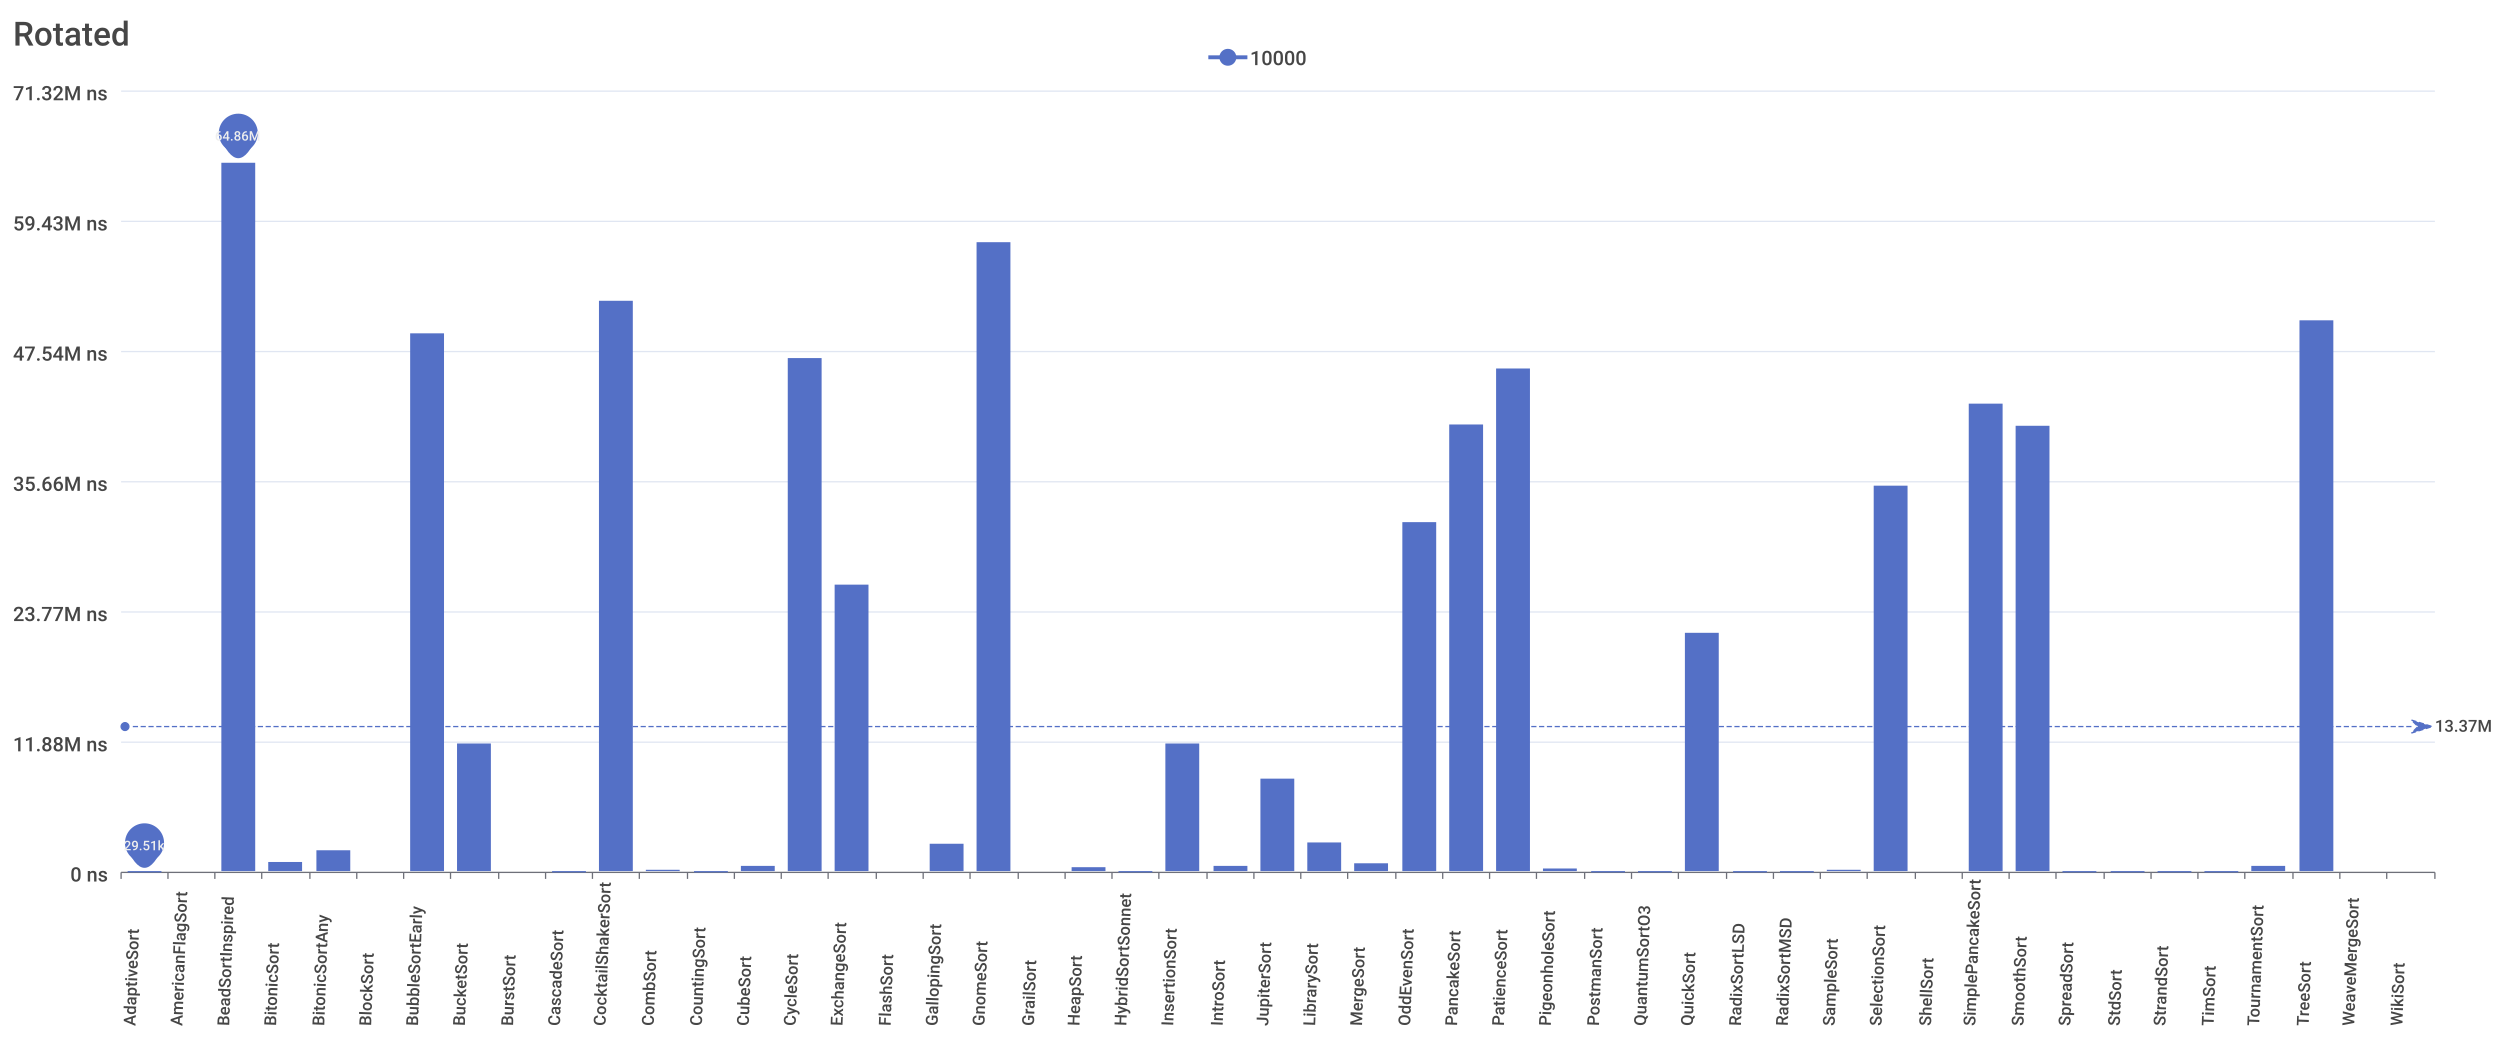
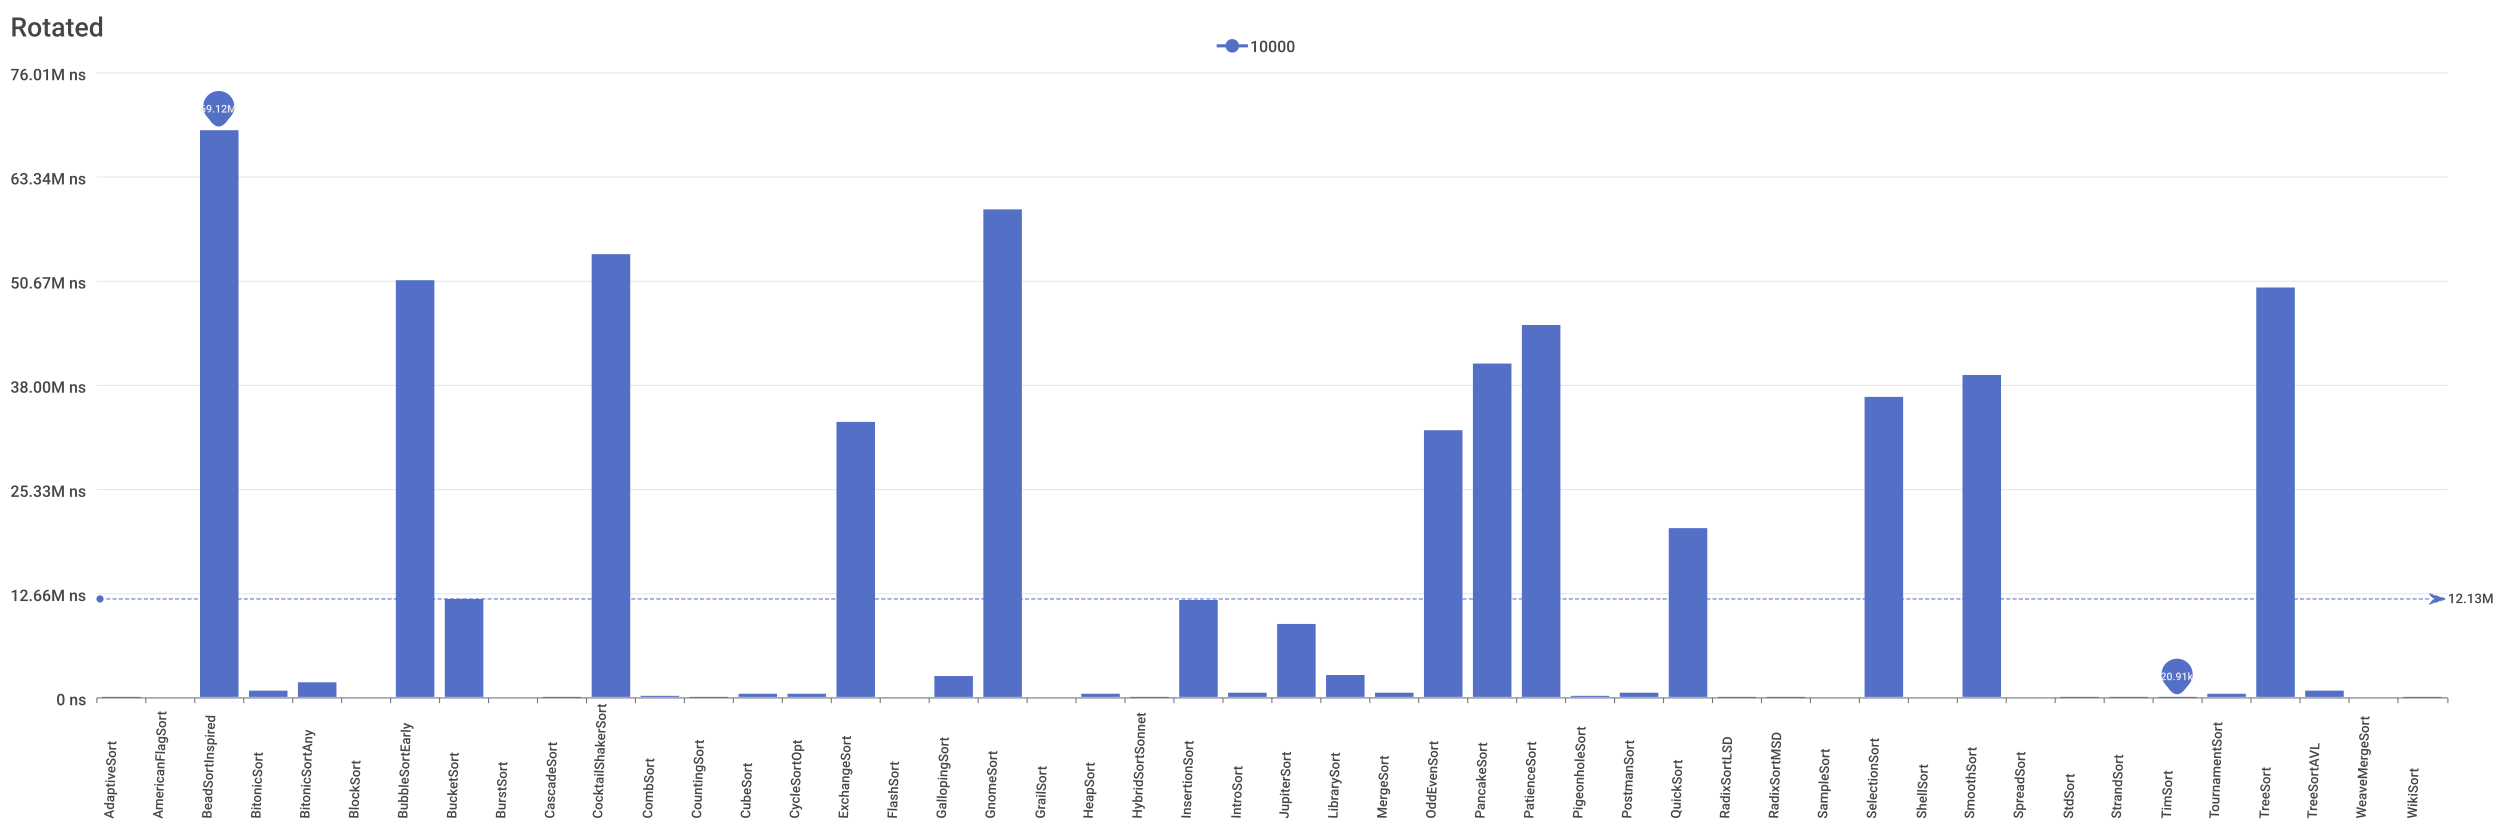
- <svg xmlns="http://www.w3.org/2000/svg" width="1920" height="800">\n<path d="M 0 0 L 1920 0 L 1920 800 L 0 800 L 0 0" style="stroke-width:0;stroke:none;fill:rgba(255,255,255,1.0)" />
-   <path d="M 928 44 L 958 44" style="stroke-width:3;stroke:rgba(84,112,198,1.0);fill:rgba(84,112,198,1.0)" />
-   <circle cx="943" cy="44" r="5" style="stroke-width:3;stroke:rgba(84,112,198,1.0);fill:rgba(84,112,198,1.0)" />
+ <svg xmlns="http://www.w3.org/2000/svg" width="2400" height="800">\n<path d="M 0 0 L 2400 0 L 2400 800 L 0 800 L 0 0" style="stroke-width:0;stroke:none;fill:rgba(255,255,255,1.0)" />
+   <path d="M 1168 44 L 1198 44" style="stroke-width:3;stroke:rgba(84,112,198,1.0);fill:rgba(84,112,198,1.0)" />
+   <circle cx="1183" cy="44" r="5" style="stroke-width:3;stroke:rgba(84,112,198,1.0);fill:rgba(84,112,198,1.0)" />
  <path d="" style="stroke-width:3;stroke:rgba(84,112,198,1.0);fill:rgba(84,112,198,1.0)" />
-   <text x="960" y="50" style="stroke-width:0;stroke:none;fill:rgba(70,70,70,1.0);font-size:15.3px;font-family:'Roboto Medium',sans-serif">10000</text>
+   <text x="1200" y="50" style="stroke-width:0;stroke:none;fill:rgba(70,70,70,1.0);font-size:15.3px;font-family:'Roboto Medium',sans-serif">10000</text>
  <text x="10" y="35" style="stroke-width:0;stroke:none;fill:rgba(70,70,70,1.0);font-size:25.6px;font-family:'Roboto Medium',sans-serif">Rotated</text>
-   <text x="10" y="77" style="stroke-width:0;stroke:none;fill:rgba(70,70,70,1.0);font-size:15.3px;font-family:'Roboto Medium',sans-serif">71.32M ns</text>
-   <text x="10" y="177" style="stroke-width:0;stroke:none;fill:rgba(70,70,70,1.0);font-size:15.3px;font-family:'Roboto Medium',sans-serif">59.43M ns</text>
-   <text x="10" y="277" style="stroke-width:0;stroke:none;fill:rgba(70,70,70,1.0);font-size:15.3px;font-family:'Roboto Medium',sans-serif">47.54M ns</text>
-   <text x="10" y="377" style="stroke-width:0;stroke:none;fill:rgba(70,70,70,1.0);font-size:15.3px;font-family:'Roboto Medium',sans-serif">35.66M ns</text>
-   <text x="10" y="477" style="stroke-width:0;stroke:none;fill:rgba(70,70,70,1.0);font-size:15.3px;font-family:'Roboto Medium',sans-serif">23.77M ns</text>
-   <text x="10" y="577" style="stroke-width:0;stroke:none;fill:rgba(70,70,70,1.0);font-size:15.3px;font-family:'Roboto Medium',sans-serif">11.88M ns</text>
+   <text x="10" y="77" style="stroke-width:0;stroke:none;fill:rgba(70,70,70,1.0);font-size:15.3px;font-family:'Roboto Medium',sans-serif">76.01M ns</text>
+   <text x="10" y="177" style="stroke-width:0;stroke:none;fill:rgba(70,70,70,1.0);font-size:15.3px;font-family:'Roboto Medium',sans-serif">63.34M ns</text>
+   <text x="10" y="277" style="stroke-width:0;stroke:none;fill:rgba(70,70,70,1.0);font-size:15.3px;font-family:'Roboto Medium',sans-serif">50.67M ns</text>
+   <text x="10" y="377" style="stroke-width:0;stroke:none;fill:rgba(70,70,70,1.0);font-size:15.3px;font-family:'Roboto Medium',sans-serif">38.00M ns</text>
+   <text x="10" y="477" style="stroke-width:0;stroke:none;fill:rgba(70,70,70,1.0);font-size:15.3px;font-family:'Roboto Medium',sans-serif">25.33M ns</text>
+   <text x="10" y="577" style="stroke-width:0;stroke:none;fill:rgba(70,70,70,1.0);font-size:15.3px;font-family:'Roboto Medium',sans-serif">12.66M ns</text>
  <text x="54" y="677" style="stroke-width:0;stroke:none;fill:rgba(70,70,70,1.0);font-size:15.3px;font-family:'Roboto Medium',sans-serif">0 ns</text>
-   <path d="M 93 70 L 1870 70" style="stroke-width:1;stroke:rgba(224,230,242,1.0);fill:none" />
-   <path d="M 93 170 L 1870 170" style="stroke-width:1;stroke:rgba(224,230,242,1.0);fill:none" />
-   <path d="M 93 270 L 1870 270" style="stroke-width:1;stroke:rgba(224,230,242,1.0);fill:none" />
-   <path d="M 93 370 L 1870 370" style="stroke-width:1;stroke:rgba(224,230,242,1.0);fill:none" />
-   <path d="M 93 470 L 1870 470" style="stroke-width:1;stroke:rgba(224,230,242,1.0);fill:none" />
-   <path d="M 93 570 L 1870 570" style="stroke-width:1;stroke:rgba(224,230,242,1.0);fill:none" />
+   <path d="M 93 70 L 2350 70" style="stroke-width:1;stroke:rgba(224,230,242,1.0);fill:none" />
+   <path d="M 93 170 L 2350 170" style="stroke-width:1;stroke:rgba(224,230,242,1.0);fill:none" />
+   <path d="M 93 270 L 2350 270" style="stroke-width:1;stroke:rgba(224,230,242,1.0);fill:none" />
+   <path d="M 93 370 L 2350 370" style="stroke-width:1;stroke:rgba(224,230,242,1.0);fill:none" />
+   <path d="M 93 470 L 2350 470" style="stroke-width:1;stroke:rgba(224,230,242,1.0);fill:none" />
+   <path d="M 93 570 L 2350 570" style="stroke-width:1;stroke:rgba(224,230,242,1.0);fill:none" />
  <path d="M 93 675 L 93 670" style="stroke-width:1;stroke:rgba(110,112,121,1.0);fill:none" />
-   <path d="M 129 675 L 129 670" style="stroke-width:1;stroke:rgba(110,112,121,1.0);fill:none" />
-   <path d="M 165 675 L 165 670" style="stroke-width:1;stroke:rgba(110,112,121,1.0);fill:none" />
-   <path d="M 201 675 L 201 670" style="stroke-width:1;stroke:rgba(110,112,121,1.0);fill:none" />
-   <path d="M 238 675 L 238 670" style="stroke-width:1;stroke:rgba(110,112,121,1.0);fill:none" />
-   <path d="M 274 675 L 274 670" style="stroke-width:1;stroke:rgba(110,112,121,1.0);fill:none" />
-   <path d="M 310 675 L 310 670" style="stroke-width:1;stroke:rgba(110,112,121,1.0);fill:none" />
-   <path d="M 346 675 L 346 670" style="stroke-width:1;stroke:rgba(110,112,121,1.0);fill:none" />
-   <path d="M 383 675 L 383 670" style="stroke-width:1;stroke:rgba(110,112,121,1.0);fill:none" />
-   <path d="M 419 675 L 419 670" style="stroke-width:1;stroke:rgba(110,112,121,1.0);fill:none" />
-   <path d="M 455 675 L 455 670" style="stroke-width:1;stroke:rgba(110,112,121,1.0);fill:none" />
-   <path d="M 491 675 L 491 670" style="stroke-width:1;stroke:rgba(110,112,121,1.0);fill:none" />
-   <path d="M 528 675 L 528 670" style="stroke-width:1;stroke:rgba(110,112,121,1.0);fill:none" />
-   <path d="M 564 675 L 564 670" style="stroke-width:1;stroke:rgba(110,112,121,1.0);fill:none" />
-   <path d="M 600 675 L 600 670" style="stroke-width:1;stroke:rgba(110,112,121,1.0);fill:none" />
-   <path d="M 636 675 L 636 670" style="stroke-width:1;stroke:rgba(110,112,121,1.0);fill:none" />
-   <path d="M 673 675 L 673 670" style="stroke-width:1;stroke:rgba(110,112,121,1.0);fill:none" />
-   <path d="M 709 675 L 709 670" style="stroke-width:1;stroke:rgba(110,112,121,1.0);fill:none" />
-   <path d="M 745 675 L 745 670" style="stroke-width:1;stroke:rgba(110,112,121,1.0);fill:none" />
-   <path d="M 782 675 L 782 670" style="stroke-width:1;stroke:rgba(110,112,121,1.0);fill:none" />
-   <path d="M 818 675 L 818 670" style="stroke-width:1;stroke:rgba(110,112,121,1.0);fill:none" />
-   <path d="M 854 675 L 854 670" style="stroke-width:1;stroke:rgba(110,112,121,1.0);fill:none" />
-   <path d="M 890 675 L 890 670" style="stroke-width:1;stroke:rgba(110,112,121,1.0);fill:none" />
-   <path d="M 927 675 L 927 670" style="stroke-width:1;stroke:rgba(110,112,121,1.0);fill:none" />
-   <path d="M 963 675 L 963 670" style="stroke-width:1;stroke:rgba(110,112,121,1.0);fill:none" />
-   <path d="M 999 675 L 999 670" style="stroke-width:1;stroke:rgba(110,112,121,1.0);fill:none" />
-   <path d="M 1035 675 L 1035 670" style="stroke-width:1;stroke:rgba(110,112,121,1.0);fill:none" />
-   <path d="M 1072 675 L 1072 670" style="stroke-width:1;stroke:rgba(110,112,121,1.0);fill:none" />
-   <path d="M 1108 675 L 1108 670" style="stroke-width:1;stroke:rgba(110,112,121,1.0);fill:none" />
-   <path d="M 1144 675 L 1144 670" style="stroke-width:1;stroke:rgba(110,112,121,1.0);fill:none" />
-   <path d="M 1180 675 L 1180 670" style="stroke-width:1;stroke:rgba(110,112,121,1.0);fill:none" />
-   <path d="M 1217 675 L 1217 670" style="stroke-width:1;stroke:rgba(110,112,121,1.0);fill:none" />
-   <path d="M 1253 675 L 1253 670" style="stroke-width:1;stroke:rgba(110,112,121,1.0);fill:none" />
-   <path d="M 1289 675 L 1289 670" style="stroke-width:1;stroke:rgba(110,112,121,1.0);fill:none" />
-   <path d="M 1326 675 L 1326 670" style="stroke-width:1;stroke:rgba(110,112,121,1.0);fill:none" />
+   <path d="M 140 675 L 140 670" style="stroke-width:1;stroke:rgba(110,112,121,1.0);fill:none" />
+   <path d="M 187 675 L 187 670" style="stroke-width:1;stroke:rgba(110,112,121,1.0);fill:none" />
+   <path d="M 234 675 L 234 670" style="stroke-width:1;stroke:rgba(110,112,121,1.0);fill:none" />
+   <path d="M 281 675 L 281 670" style="stroke-width:1;stroke:rgba(110,112,121,1.0);fill:none" />
+   <path d="M 328 675 L 328 670" style="stroke-width:1;stroke:rgba(110,112,121,1.0);fill:none" />
+   <path d="M 375 675 L 375 670" style="stroke-width:1;stroke:rgba(110,112,121,1.0);fill:none" />
+   <path d="M 422 675 L 422 670" style="stroke-width:1;stroke:rgba(110,112,121,1.0);fill:none" />
+   <path d="M 469 675 L 469 670" style="stroke-width:1;stroke:rgba(110,112,121,1.0);fill:none" />
+   <path d="M 516 675 L 516 670" style="stroke-width:1;stroke:rgba(110,112,121,1.0);fill:none" />
+   <path d="M 563 675 L 563 670" style="stroke-width:1;stroke:rgba(110,112,121,1.0);fill:none" />
+   <path d="M 610 675 L 610 670" style="stroke-width:1;stroke:rgba(110,112,121,1.0);fill:none" />
+   <path d="M 657 675 L 657 670" style="stroke-width:1;stroke:rgba(110,112,121,1.0);fill:none" />
+   <path d="M 704 675 L 704 670" style="stroke-width:1;stroke:rgba(110,112,121,1.0);fill:none" />
+   <path d="M 751 675 L 751 670" style="stroke-width:1;stroke:rgba(110,112,121,1.0);fill:none" />
+   <path d="M 798 675 L 798 670" style="stroke-width:1;stroke:rgba(110,112,121,1.0);fill:none" />
+   <path d="M 845 675 L 845 670" style="stroke-width:1;stroke:rgba(110,112,121,1.0);fill:none" />
+   <path d="M 892 675 L 892 670" style="stroke-width:1;stroke:rgba(110,112,121,1.0);fill:none" />
+   <path d="M 939 675 L 939 670" style="stroke-width:1;stroke:rgba(110,112,121,1.0);fill:none" />
+   <path d="M 986 675 L 986 670" style="stroke-width:1;stroke:rgba(110,112,121,1.0);fill:none" />
+   <path d="M 1033 675 L 1033 670" style="stroke-width:1;stroke:rgba(110,112,121,1.0);fill:none" />
+   <path d="M 1080 675 L 1080 670" style="stroke-width:1;stroke:rgba(110,112,121,1.0);fill:none" />
+   <path d="M 1127 675 L 1127 670" style="stroke-width:1;stroke:rgba(110,112,121,1.0);fill:none" />
+   <path d="M 1174 675 L 1174 670" style="stroke-width:1;stroke:rgba(110,112,121,1.0);fill:none" />
+   <path d="M 1221 675 L 1221 670" style="stroke-width:1;stroke:rgba(110,112,121,1.0);fill:none" />
+   <path d="M 1268 675 L 1268 670" style="stroke-width:1;stroke:rgba(110,112,121,1.0);fill:none" />
+   <path d="M 1315 675 L 1315 670" style="stroke-width:1;stroke:rgba(110,112,121,1.0);fill:none" />
  <path d="M 1362 675 L 1362 670" style="stroke-width:1;stroke:rgba(110,112,121,1.0);fill:none" />
-   <path d="M 1398 675 L 1398 670" style="stroke-width:1;stroke:rgba(110,112,121,1.0);fill:none" />
-   <path d="M 1434 675 L 1434 670" style="stroke-width:1;stroke:rgba(110,112,121,1.0);fill:none" />
-   <path d="M 1471 675 L 1471 670" style="stroke-width:1;stroke:rgba(110,112,121,1.0);fill:none" />
-   <path d="M 1507 675 L 1507 670" style="stroke-width:1;stroke:rgba(110,112,121,1.0);fill:none" />
-   <path d="M 1543 675 L 1543 670" style="stroke-width:1;stroke:rgba(110,112,121,1.0);fill:none" />
-   <path d="M 1579 675 L 1579 670" style="stroke-width:1;stroke:rgba(110,112,121,1.0);fill:none" />
-   <path d="M 1616 675 L 1616 670" style="stroke-width:1;stroke:rgba(110,112,121,1.0);fill:none" />
-   <path d="M 1652 675 L 1652 670" style="stroke-width:1;stroke:rgba(110,112,121,1.0);fill:none" />
-   <path d="M 1688 675 L 1688 670" style="stroke-width:1;stroke:rgba(110,112,121,1.0);fill:none" />
-   <path d="M 1724 675 L 1724 670" style="stroke-width:1;stroke:rgba(110,112,121,1.0);fill:none" />
-   <path d="M 1761 675 L 1761 670" style="stroke-width:1;stroke:rgba(110,112,121,1.0);fill:none" />
-   <path d="M 1797 675 L 1797 670" style="stroke-width:1;stroke:rgba(110,112,121,1.0);fill:none" />
-   <path d="M 1833 675 L 1833 670" style="stroke-width:1;stroke:rgba(110,112,121,1.0);fill:none" />
-   <path d="M 1870 675 L 1870 670" style="stroke-width:1;stroke:rgba(110,112,121,1.0);fill:none" />
-   <path d="M 93 670 L 1870 670" style="stroke-width:1;stroke:rgba(110,112,121,1.0);fill:none" />
-   <text x="104" y="788" style="stroke-width:0;stroke:none;fill:rgba(70,70,70,1.0);font-size:12.8px;font-family:'Roboto Medium',sans-serif" transform="rotate(272.15,104,788)">AdaptiveSort</text>
-   <text x="140" y="788" style="stroke-width:0;stroke:none;fill:rgba(70,70,70,1.0);font-size:12.8px;font-family:'Roboto Medium',sans-serif" transform="rotate(272.15,140,788)">AmericanFlagSort</text>
-   <text x="176" y="788" style="stroke-width:0;stroke:none;fill:rgba(70,70,70,1.0);font-size:12.8px;font-family:'Roboto Medium',sans-serif" transform="rotate(272.15,176,788)">BeadSortInspired</text>
-   <text x="212" y="788" style="stroke-width:0;stroke:none;fill:rgba(70,70,70,1.0);font-size:12.8px;font-family:'Roboto Medium',sans-serif" transform="rotate(272.15,212,788)">BitonicSort</text>
-   <text x="249" y="788" style="stroke-width:0;stroke:none;fill:rgba(70,70,70,1.0);font-size:12.8px;font-family:'Roboto Medium',sans-serif" transform="rotate(272.15,249,788)">BitonicSortAny</text>
-   <text x="285" y="788" style="stroke-width:0;stroke:none;fill:rgba(70,70,70,1.0);font-size:12.8px;font-family:'Roboto Medium',sans-serif" transform="rotate(272.15,285,788)">BlockSort</text>
-   <text x="321" y="788" style="stroke-width:0;stroke:none;fill:rgba(70,70,70,1.0);font-size:12.8px;font-family:'Roboto Medium',sans-serif" transform="rotate(272.15,321,788)">BubbleSortEarly</text>
-   <text x="357" y="788" style="stroke-width:0;stroke:none;fill:rgba(70,70,70,1.0);font-size:12.8px;font-family:'Roboto Medium',sans-serif" transform="rotate(272.15,357,788)">BucketSort</text>
-   <text x="394" y="788" style="stroke-width:0;stroke:none;fill:rgba(70,70,70,1.0);font-size:12.8px;font-family:'Roboto Medium',sans-serif" transform="rotate(272.15,394,788)">BurstSort</text>
-   <text x="430" y="788" style="stroke-width:0;stroke:none;fill:rgba(70,70,70,1.0);font-size:12.8px;font-family:'Roboto Medium',sans-serif" transform="rotate(272.15,430,788)">CascadeSort</text>
-   <text x="465" y="788" style="stroke-width:0;stroke:none;fill:rgba(70,70,70,1.0);font-size:12.8px;font-family:'Roboto Medium',sans-serif" transform="rotate(272.15,465,788)">CocktailShakerSort</text>
-   <text x="502" y="788" style="stroke-width:0;stroke:none;fill:rgba(70,70,70,1.0);font-size:12.8px;font-family:'Roboto Medium',sans-serif" transform="rotate(272.15,502,788)">CombSort</text>
-   <text x="539" y="788" style="stroke-width:0;stroke:none;fill:rgba(70,70,70,1.0);font-size:12.8px;font-family:'Roboto Medium',sans-serif" transform="rotate(272.15,539,788)">CountingSort</text>
-   <text x="575" y="788" style="stroke-width:0;stroke:none;fill:rgba(70,70,70,1.0);font-size:12.8px;font-family:'Roboto Medium',sans-serif" transform="rotate(272.15,575,788)">CubeSort</text>
-   <text x="611" y="788" style="stroke-width:0;stroke:none;fill:rgba(70,70,70,1.0);font-size:12.8px;font-family:'Roboto Medium',sans-serif" transform="rotate(272.15,611,788)">CycleSort</text>
-   <text x="647" y="788" style="stroke-width:0;stroke:none;fill:rgba(70,70,70,1.0);font-size:12.8px;font-family:'Roboto Medium',sans-serif" transform="rotate(272.15,647,788)">ExchangeSort</text>
-   <text x="684" y="788" style="stroke-width:0;stroke:none;fill:rgba(70,70,70,1.0);font-size:12.8px;font-family:'Roboto Medium',sans-serif" transform="rotate(272.15,684,788)">FlashSort</text>
-   <text x="720" y="788" style="stroke-width:0;stroke:none;fill:rgba(70,70,70,1.0);font-size:12.8px;font-family:'Roboto Medium',sans-serif" transform="rotate(272.15,720,788)">GallopingSort</text>
-   <text x="756" y="788" style="stroke-width:0;stroke:none;fill:rgba(70,70,70,1.0);font-size:12.8px;font-family:'Roboto Medium',sans-serif" transform="rotate(272.15,756,788)">GnomeSort</text>
-   <text x="794" y="788" style="stroke-width:0;stroke:none;fill:rgba(70,70,70,1.0);font-size:12.8px;font-family:'Roboto Medium',sans-serif" transform="rotate(272.15,794,788)">GrailSort</text>
-   <text x="829" y="788" style="stroke-width:0;stroke:none;fill:rgba(70,70,70,1.0);font-size:12.8px;font-family:'Roboto Medium',sans-serif" transform="rotate(272.15,829,788)">HeapSort</text>
-   <text x="865" y="788" style="stroke-width:0;stroke:none;fill:rgba(70,70,70,1.0);font-size:12.8px;font-family:'Roboto Medium',sans-serif" transform="rotate(272.15,865,788)">HybridSortSonnet</text>
-   <text x="901" y="788" style="stroke-width:0;stroke:none;fill:rgba(70,70,70,1.0);font-size:12.8px;font-family:'Roboto Medium',sans-serif" transform="rotate(272.15,901,788)">InsertionSort</text>
-   <text x="939" y="788" style="stroke-width:0;stroke:none;fill:rgba(70,70,70,1.0);font-size:12.8px;font-family:'Roboto Medium',sans-serif" transform="rotate(272.15,939,788)">IntroSort</text>
-   <text x="974" y="788" style="stroke-width:0;stroke:none;fill:rgba(70,70,70,1.0);font-size:12.8px;font-family:'Roboto Medium',sans-serif" transform="rotate(272.15,974,788)">JupiterSort</text>
-   <text x="1010" y="788" style="stroke-width:0;stroke:none;fill:rgba(70,70,70,1.0);font-size:12.8px;font-family:'Roboto Medium',sans-serif" transform="rotate(272.15,1010,788)">LibrarySort</text>
-   <text x="1046" y="788" style="stroke-width:0;stroke:none;fill:rgba(70,70,70,1.0);font-size:12.8px;font-family:'Roboto Medium',sans-serif" transform="rotate(272.15,1046,788)">MergeSort</text>
-   <text x="1083" y="788" style="stroke-width:0;stroke:none;fill:rgba(70,70,70,1.0);font-size:12.8px;font-family:'Roboto Medium',sans-serif" transform="rotate(272.15,1083,788)">OddEvenSort</text>
-   <text x="1119" y="788" style="stroke-width:0;stroke:none;fill:rgba(70,70,70,1.0);font-size:12.8px;font-family:'Roboto Medium',sans-serif" transform="rotate(272.15,1119,788)">PancakeSort</text>
-   <text x="1155" y="788" style="stroke-width:0;stroke:none;fill:rgba(70,70,70,1.0);font-size:12.8px;font-family:'Roboto Medium',sans-serif" transform="rotate(272.15,1155,788)">PatienceSort</text>
-   <text x="1191" y="788" style="stroke-width:0;stroke:none;fill:rgba(70,70,70,1.0);font-size:12.8px;font-family:'Roboto Medium',sans-serif" transform="rotate(272.15,1191,788)">PigeonholeSort</text>
-   <text x="1228" y="788" style="stroke-width:0;stroke:none;fill:rgba(70,70,70,1.0);font-size:12.8px;font-family:'Roboto Medium',sans-serif" transform="rotate(272.15,1228,788)">PostmanSort</text>
-   <text x="1264" y="788" style="stroke-width:0;stroke:none;fill:rgba(70,70,70,1.0);font-size:12.8px;font-family:'Roboto Medium',sans-serif" transform="rotate(272.15,1264,788)">QuantumSortO3</text>
-   <text x="1300" y="788" style="stroke-width:0;stroke:none;fill:rgba(70,70,70,1.0);font-size:12.8px;font-family:'Roboto Medium',sans-serif" transform="rotate(272.15,1300,788)">QuickSort</text>
-   <text x="1337" y="788" style="stroke-width:0;stroke:none;fill:rgba(70,70,70,1.0);font-size:12.8px;font-family:'Roboto Medium',sans-serif" transform="rotate(272.15,1337,788)">RadixSortLSD</text>
-   <text x="1373" y="788" style="stroke-width:0;stroke:none;fill:rgba(70,70,70,1.0);font-size:12.8px;font-family:'Roboto Medium',sans-serif" transform="rotate(272.15,1373,788)">RadixSortMSD</text>
-   <text x="1409" y="788" style="stroke-width:0;stroke:none;fill:rgba(70,70,70,1.0);font-size:12.8px;font-family:'Roboto Medium',sans-serif" transform="rotate(272.15,1409,788)">SampleSort</text>
-   <text x="1445" y="788" style="stroke-width:0;stroke:none;fill:rgba(70,70,70,1.0);font-size:12.8px;font-family:'Roboto Medium',sans-serif" transform="rotate(272.15,1445,788)">SelectionSort</text>
-   <text x="1483" y="788" style="stroke-width:0;stroke:none;fill:rgba(70,70,70,1.0);font-size:12.8px;font-family:'Roboto Medium',sans-serif" transform="rotate(272.15,1483,788)">ShellSort</text>
-   <text x="1517" y="788" style="stroke-width:0;stroke:none;fill:rgba(70,70,70,1.0);font-size:12.8px;font-family:'Roboto Medium',sans-serif" transform="rotate(272.15,1517,788)">SimplePancakeSort</text>
-   <text x="1554" y="788" style="stroke-width:0;stroke:none;fill:rgba(70,70,70,1.0);font-size:12.8px;font-family:'Roboto Medium',sans-serif" transform="rotate(272.15,1554,788)">SmoothSort</text>
-   <text x="1590" y="788" style="stroke-width:0;stroke:none;fill:rgba(70,70,70,1.0);font-size:12.8px;font-family:'Roboto Medium',sans-serif" transform="rotate(272.15,1590,788)">SpreadSort</text>
-   <text x="1628" y="788" style="stroke-width:0;stroke:none;fill:rgba(70,70,70,1.0);font-size:12.8px;font-family:'Roboto Medium',sans-serif" transform="rotate(272.15,1628,788)">StdSort</text>
-   <text x="1663" y="788" style="stroke-width:0;stroke:none;fill:rgba(70,70,70,1.0);font-size:12.8px;font-family:'Roboto Medium',sans-serif" transform="rotate(272.15,1663,788)">StrandSort</text>
-   <text x="1700" y="788" style="stroke-width:0;stroke:none;fill:rgba(70,70,70,1.0);font-size:12.8px;font-family:'Roboto Medium',sans-serif" transform="rotate(272.15,1700,788)">TimSort</text>
-   <text x="1735" y="788" style="stroke-width:0;stroke:none;fill:rgba(70,70,70,1.0);font-size:12.8px;font-family:'Roboto Medium',sans-serif" transform="rotate(272.15,1735,788)">TournamentSort</text>
-   <text x="1773" y="788" style="stroke-width:0;stroke:none;fill:rgba(70,70,70,1.0);font-size:12.8px;font-family:'Roboto Medium',sans-serif" transform="rotate(272.15,1773,788)">TreeSort</text>
-   <text x="1808" y="788" style="stroke-width:0;stroke:none;fill:rgba(70,70,70,1.0);font-size:12.8px;font-family:'Roboto Medium',sans-serif" transform="rotate(272.15,1808,788)">WeaveMergeSort</text>
-   <text x="1845" y="788" style="stroke-width:0;stroke:none;fill:rgba(70,70,70,1.0);font-size:12.8px;font-family:'Roboto Medium',sans-serif" transform="rotate(272.15,1845,788)">WikiSort</text>
-   <path d="M 98 670 L 124 670 L 124 669 L 98 669 L 98 670" style="stroke-width:0;stroke:none;fill:rgba(84,112,198,1.0)" />
-   <path d="M 134 669 L 160 669 L 160 669 L 134 669 L 134 669" style="stroke-width:0;stroke:none;fill:rgba(84,112,198,1.0)" />
-   <path d="M 170 125 L 196 125 L 196 669 L 170 669 L 170 125" style="stroke-width:0;stroke:none;fill:rgba(84,112,198,1.0)" />
-   <path d="M 206 662 L 232 662 L 232 669 L 206 669 L 206 662" style="stroke-width:0;stroke:none;fill:rgba(84,112,198,1.0)" />
-   <path d="M 243 653 L 269 653 L 269 669 L 243 669 L 243 653" style="stroke-width:0;stroke:none;fill:rgba(84,112,198,1.0)" />
-   <path d="M 279 669 L 305 669 L 305 669 L 279 669 L 279 669" style="stroke-width:0;stroke:none;fill:rgba(84,112,198,1.0)" />
-   <path d="M 315 256 L 341 256 L 341 669 L 315 669 L 315 256" style="stroke-width:0;stroke:none;fill:rgba(84,112,198,1.0)" />
-   <path d="M 351 571 L 377 571 L 377 669 L 351 669 L 351 571" style="stroke-width:0;stroke:none;fill:rgba(84,112,198,1.0)" />
-   <path d="M 388 669 L 414 669 L 414 669 L 388 669 L 388 669" style="stroke-width:0;stroke:none;fill:rgba(84,112,198,1.0)" />
-   <path d="M 424 670 L 450 670 L 450 669 L 424 669 L 424 670" style="stroke-width:0;stroke:none;fill:rgba(84,112,198,1.0)" />
-   <path d="M 460 231 L 486 231 L 486 669 L 460 669 L 460 231" style="stroke-width:0;stroke:none;fill:rgba(84,112,198,1.0)" />
-   <path d="M 496 668 L 522 668 L 522 669 L 496 669 L 496 668" style="stroke-width:0;stroke:none;fill:rgba(84,112,198,1.0)" />
-   <path d="M 533 670 L 559 670 L 559 669 L 533 669 L 533 670" style="stroke-width:0;stroke:none;fill:rgba(84,112,198,1.0)" />
-   <path d="M 569 665 L 595 665 L 595 669 L 569 669 L 569 665" style="stroke-width:0;stroke:none;fill:rgba(84,112,198,1.0)" />
-   <path d="M 605 275 L 631 275 L 631 669 L 605 669 L 605 275" style="stroke-width:0;stroke:none;fill:rgba(84,112,198,1.0)" />
-   <path d="M 641 449 L 667 449 L 667 669 L 641 669 L 641 449" style="stroke-width:0;stroke:none;fill:rgba(84,112,198,1.0)" />
-   <path d="M 678 669 L 704 669 L 704 669 L 678 669 L 678 669" style="stroke-width:0;stroke:none;fill:rgba(84,112,198,1.0)" />
-   <path d="M 714 648 L 740 648 L 740 669 L 714 669 L 714 648" style="stroke-width:0;stroke:none;fill:rgba(84,112,198,1.0)" />
-   <path d="M 750 186 L 776 186 L 776 669 L 750 669 L 750 186" style="stroke-width:0;stroke:none;fill:rgba(84,112,198,1.0)" />
-   <path d="M 787 669 L 813 669 L 813 669 L 787 669 L 787 669" style="stroke-width:0;stroke:none;fill:rgba(84,112,198,1.0)" />
-   <path d="M 823 666 L 849 666 L 849 669 L 823 669 L 823 666" style="stroke-width:0;stroke:none;fill:rgba(84,112,198,1.0)" />
-   <path d="M 859 670 L 885 670 L 885 669 L 859 669 L 859 670" style="stroke-width:0;stroke:none;fill:rgba(84,112,198,1.0)" />
-   <path d="M 895 571 L 921 571 L 921 669 L 895 669 L 895 571" style="stroke-width:0;stroke:none;fill:rgba(84,112,198,1.0)" />
-   <path d="M 932 665 L 958 665 L 958 669 L 932 669 L 932 665" style="stroke-width:0;stroke:none;fill:rgba(84,112,198,1.0)" />
-   <path d="M 968 598 L 994 598 L 994 669 L 968 669 L 968 598" style="stroke-width:0;stroke:none;fill:rgba(84,112,198,1.0)" />
-   <path d="M 1004 647 L 1030 647 L 1030 669 L 1004 669 L 1004 647" style="stroke-width:0;stroke:none;fill:rgba(84,112,198,1.0)" />
-   <path d="M 1040 663 L 1066 663 L 1066 669 L 1040 669 L 1040 663" style="stroke-width:0;stroke:none;fill:rgba(84,112,198,1.0)" />
-   <path d="M 1077 401 L 1103 401 L 1103 669 L 1077 669 L 1077 401" style="stroke-width:0;stroke:none;fill:rgba(84,112,198,1.0)" />
-   <path d="M 1113 326 L 1139 326 L 1139 669 L 1113 669 L 1113 326" style="stroke-width:0;stroke:none;fill:rgba(84,112,198,1.0)" />
-   <path d="M 1149 283 L 1175 283 L 1175 669 L 1149 669 L 1149 283" style="stroke-width:0;stroke:none;fill:rgba(84,112,198,1.0)" />
-   <path d="M 1185 667 L 1211 667 L 1211 669 L 1185 669 L 1185 667" style="stroke-width:0;stroke:none;fill:rgba(84,112,198,1.0)" />
-   <path d="M 1222 670 L 1248 670 L 1248 669 L 1222 669 L 1222 670" style="stroke-width:0;stroke:none;fill:rgba(84,112,198,1.0)" />
-   <path d="M 1258 670 L 1284 670 L 1284 669 L 1258 669 L 1258 670" style="stroke-width:0;stroke:none;fill:rgba(84,112,198,1.0)" />
-   <path d="M 1294 486 L 1320 486 L 1320 669 L 1294 669 L 1294 486" style="stroke-width:0;stroke:none;fill:rgba(84,112,198,1.0)" />
-   <path d="M 1331 670 L 1357 670 L 1357 669 L 1331 669 L 1331 670" style="stroke-width:0;stroke:none;fill:rgba(84,112,198,1.0)" />
-   <path d="M 1367 670 L 1393 670 L 1393 669 L 1367 669 L 1367 670" style="stroke-width:0;stroke:none;fill:rgba(84,112,198,1.0)" />
-   <path d="M 1403 668 L 1429 668 L 1429 669 L 1403 669 L 1403 668" style="stroke-width:0;stroke:none;fill:rgba(84,112,198,1.0)" />
-   <path d="M 1439 373 L 1465 373 L 1465 669 L 1439 669 L 1439 373" style="stroke-width:0;stroke:none;fill:rgba(84,112,198,1.0)" />
-   <path d="M 1476 669 L 1502 669 L 1502 669 L 1476 669 L 1476 669" style="stroke-width:0;stroke:none;fill:rgba(84,112,198,1.0)" />
-   <path d="M 1512 310 L 1538 310 L 1538 669 L 1512 669 L 1512 310" style="stroke-width:0;stroke:none;fill:rgba(84,112,198,1.0)" />
-   <path d="M 1548 327 L 1574 327 L 1574 669 L 1548 669 L 1548 327" style="stroke-width:0;stroke:none;fill:rgba(84,112,198,1.0)" />
-   <path d="M 1584 670 L 1610 670 L 1610 669 L 1584 669 L 1584 670" style="stroke-width:0;stroke:none;fill:rgba(84,112,198,1.0)" />
-   <path d="M 1621 670 L 1647 670 L 1647 669 L 1621 669 L 1621 670" style="stroke-width:0;stroke:none;fill:rgba(84,112,198,1.0)" />
-   <path d="M 1657 670 L 1683 670 L 1683 669 L 1657 669 L 1657 670" style="stroke-width:0;stroke:none;fill:rgba(84,112,198,1.0)" />
-   <path d="M 1693 670 L 1719 670 L 1719 669 L 1693 669 L 1693 670" style="stroke-width:0;stroke:none;fill:rgba(84,112,198,1.0)" />
-   <path d="M 1729 665 L 1755 665 L 1755 669 L 1729 669 L 1729 665" style="stroke-width:0;stroke:none;fill:rgba(84,112,198,1.0)" />
-   <path d="M 1766 246 L 1792 246 L 1792 669 L 1766 669 L 1766 246" style="stroke-width:0;stroke:none;fill:rgba(84,112,198,1.0)" />
-   <path d="M 1802 669 L 1828 669 L 1828 669 L 1802 669 L 1802 669" style="stroke-width:0;stroke:none;fill:rgba(84,112,198,1.0)" />
-   <path d="M 1838 669 L 1864 669 L 1864 669 L 1838 669 L 1838 669" style="stroke-width:0;stroke:none;fill:rgba(84,112,198,1.0)" />
-   <path d="M 180 117 A 15 15 330.00 1 1 186 117 L 183 103 Z" style="stroke-width:0;stroke:none;fill:rgba(84,112,198,1.0)" />
-   <path d="M 168 103 Q183,140 198,103 Z" style="stroke-width:0;stroke:none;fill:rgba(84,112,198,1.0)" />
-   <text x="165" y="108" style="stroke-width:0;stroke:none;fill:rgba(238,238,238,1.0);font-size:10.2px;font-family:'Roboto Medium',sans-serif">64.86M</text>
-   <path d="M 108 662 A 15 15 330.00 1 1 114 662 L 111 648 Z" style="stroke-width:0;stroke:none;fill:rgba(84,112,198,1.0)" />
-   <path d="M 96 648 Q111,685 126,648 Z" style="stroke-width:0;stroke:none;fill:rgba(84,112,198,1.0)" />
-   <text x="95" y="653" style="stroke-width:0;stroke:none;fill:rgba(238,238,238,1.0);font-size:10.2px;font-family:'Roboto Medium',sans-serif">29.51k</text>
-   <circle cx="96" cy="558" r="3" style="stroke-width:1;stroke:rgba(84,112,198,1.0);fill:rgba(84,112,198,1.0)" />
+   <path d="M 1409 675 L 1409 670" style="stroke-width:1;stroke:rgba(110,112,121,1.0);fill:none" />
+   <path d="M 1456 675 L 1456 670" style="stroke-width:1;stroke:rgba(110,112,121,1.0);fill:none" />
+   <path d="M 1503 675 L 1503 670" style="stroke-width:1;stroke:rgba(110,112,121,1.0);fill:none" />
+   <path d="M 1550 675 L 1550 670" style="stroke-width:1;stroke:rgba(110,112,121,1.0);fill:none" />
+   <path d="M 1597 675 L 1597 670" style="stroke-width:1;stroke:rgba(110,112,121,1.0);fill:none" />
+   <path d="M 1644 675 L 1644 670" style="stroke-width:1;stroke:rgba(110,112,121,1.0);fill:none" />
+   <path d="M 1691 675 L 1691 670" style="stroke-width:1;stroke:rgba(110,112,121,1.0);fill:none" />
+   <path d="M 1738 675 L 1738 670" style="stroke-width:1;stroke:rgba(110,112,121,1.0);fill:none" />
+   <path d="M 1785 675 L 1785 670" style="stroke-width:1;stroke:rgba(110,112,121,1.0);fill:none" />
+   <path d="M 1832 675 L 1832 670" style="stroke-width:1;stroke:rgba(110,112,121,1.0);fill:none" />
+   <path d="M 1879 675 L 1879 670" style="stroke-width:1;stroke:rgba(110,112,121,1.0);fill:none" />
+   <path d="M 1926 675 L 1926 670" style="stroke-width:1;stroke:rgba(110,112,121,1.0);fill:none" />
+   <path d="M 1973 675 L 1973 670" style="stroke-width:1;stroke:rgba(110,112,121,1.0);fill:none" />
+   <path d="M 2020 675 L 2020 670" style="stroke-width:1;stroke:rgba(110,112,121,1.0);fill:none" />
+   <path d="M 2067 675 L 2067 670" style="stroke-width:1;stroke:rgba(110,112,121,1.0);fill:none" />
+   <path d="M 2114 675 L 2114 670" style="stroke-width:1;stroke:rgba(110,112,121,1.0);fill:none" />
+   <path d="M 2161 675 L 2161 670" style="stroke-width:1;stroke:rgba(110,112,121,1.0);fill:none" />
+   <path d="M 2208 675 L 2208 670" style="stroke-width:1;stroke:rgba(110,112,121,1.0);fill:none" />
+   <path d="M 2255 675 L 2255 670" style="stroke-width:1;stroke:rgba(110,112,121,1.0);fill:none" />
+   <path d="M 2302 675 L 2302 670" style="stroke-width:1;stroke:rgba(110,112,121,1.0);fill:none" />
+   <path d="M 2350 675 L 2350 670" style="stroke-width:1;stroke:rgba(110,112,121,1.0);fill:none" />
+   <path d="M 93 670 L 2350 670" style="stroke-width:1;stroke:rgba(110,112,121,1.0);fill:none" />
+   <text x="109" y="786" style="stroke-width:0;stroke:none;fill:rgba(70,70,70,1.0);font-size:12.8px;font-family:'Roboto Medium',sans-serif" transform="rotate(272.15,109,786)">AdaptiveSort</text>
+   <text x="156" y="786" style="stroke-width:0;stroke:none;fill:rgba(70,70,70,1.0);font-size:12.8px;font-family:'Roboto Medium',sans-serif" transform="rotate(272.15,156,786)">AmericanFlagSort</text>
+   <text x="203" y="786" style="stroke-width:0;stroke:none;fill:rgba(70,70,70,1.0);font-size:12.8px;font-family:'Roboto Medium',sans-serif" transform="rotate(272.15,203,786)">BeadSortInspired</text>
+   <text x="250" y="786" style="stroke-width:0;stroke:none;fill:rgba(70,70,70,1.0);font-size:12.8px;font-family:'Roboto Medium',sans-serif" transform="rotate(272.15,250,786)">BitonicSort</text>
+   <text x="297" y="786" style="stroke-width:0;stroke:none;fill:rgba(70,70,70,1.0);font-size:12.8px;font-family:'Roboto Medium',sans-serif" transform="rotate(272.15,297,786)">BitonicSortAny</text>
+   <text x="344" y="786" style="stroke-width:0;stroke:none;fill:rgba(70,70,70,1.0);font-size:12.8px;font-family:'Roboto Medium',sans-serif" transform="rotate(272.15,344,786)">BlockSort</text>
+   <text x="391" y="786" style="stroke-width:0;stroke:none;fill:rgba(70,70,70,1.0);font-size:12.8px;font-family:'Roboto Medium',sans-serif" transform="rotate(272.15,391,786)">BubbleSortEarly</text>
+   <text x="438" y="786" style="stroke-width:0;stroke:none;fill:rgba(70,70,70,1.0);font-size:12.8px;font-family:'Roboto Medium',sans-serif" transform="rotate(272.15,438,786)">BucketSort</text>
+   <text x="485" y="786" style="stroke-width:0;stroke:none;fill:rgba(70,70,70,1.0);font-size:12.8px;font-family:'Roboto Medium',sans-serif" transform="rotate(272.15,485,786)">BurstSort</text>
+   <text x="532" y="786" style="stroke-width:0;stroke:none;fill:rgba(70,70,70,1.0);font-size:12.8px;font-family:'Roboto Medium',sans-serif" transform="rotate(272.15,532,786)">CascadeSort</text>
+   <text x="578" y="786" style="stroke-width:0;stroke:none;fill:rgba(70,70,70,1.0);font-size:12.8px;font-family:'Roboto Medium',sans-serif" transform="rotate(272.15,578,786)">CocktailShakerSort</text>
+   <text x="626" y="786" style="stroke-width:0;stroke:none;fill:rgba(70,70,70,1.0);font-size:12.8px;font-family:'Roboto Medium',sans-serif" transform="rotate(272.15,626,786)">CombSort</text>
+   <text x="673" y="786" style="stroke-width:0;stroke:none;fill:rgba(70,70,70,1.0);font-size:12.8px;font-family:'Roboto Medium',sans-serif" transform="rotate(272.15,673,786)">CountingSort</text>
+   <text x="720" y="786" style="stroke-width:0;stroke:none;fill:rgba(70,70,70,1.0);font-size:12.8px;font-family:'Roboto Medium',sans-serif" transform="rotate(272.15,720,786)">CubeSort</text>
+   <text x="767" y="786" style="stroke-width:0;stroke:none;fill:rgba(70,70,70,1.0);font-size:12.8px;font-family:'Roboto Medium',sans-serif" transform="rotate(272.15,767,786)">CycleSortOpt</text>
+   <text x="814" y="786" style="stroke-width:0;stroke:none;fill:rgba(70,70,70,1.0);font-size:12.8px;font-family:'Roboto Medium',sans-serif" transform="rotate(272.15,814,786)">ExchangeSort</text>
+   <text x="861" y="786" style="stroke-width:0;stroke:none;fill:rgba(70,70,70,1.0);font-size:12.8px;font-family:'Roboto Medium',sans-serif" transform="rotate(272.15,861,786)">FlashSort</text>
+   <text x="908" y="786" style="stroke-width:0;stroke:none;fill:rgba(70,70,70,1.0);font-size:12.8px;font-family:'Roboto Medium',sans-serif" transform="rotate(272.15,908,786)">GallopingSort</text>
+   <text x="955" y="786" style="stroke-width:0;stroke:none;fill:rgba(70,70,70,1.0);font-size:12.8px;font-family:'Roboto Medium',sans-serif" transform="rotate(272.15,955,786)">GnomeSort</text>
+   <text x="1003" y="786" style="stroke-width:0;stroke:none;fill:rgba(70,70,70,1.0);font-size:12.8px;font-family:'Roboto Medium',sans-serif" transform="rotate(272.15,1003,786)">GrailSort</text>
+   <text x="1049" y="786" style="stroke-width:0;stroke:none;fill:rgba(70,70,70,1.0);font-size:12.8px;font-family:'Roboto Medium',sans-serif" transform="rotate(272.15,1049,786)">HeapSort</text>
+   <text x="1096" y="786" style="stroke-width:0;stroke:none;fill:rgba(70,70,70,1.0);font-size:12.8px;font-family:'Roboto Medium',sans-serif" transform="rotate(272.15,1096,786)">HybridSortSonnet</text>
+   <text x="1143" y="786" style="stroke-width:0;stroke:none;fill:rgba(70,70,70,1.0);font-size:12.8px;font-family:'Roboto Medium',sans-serif" transform="rotate(272.15,1143,786)">InsertionSort</text>
+   <text x="1191" y="786" style="stroke-width:0;stroke:none;fill:rgba(70,70,70,1.0);font-size:12.8px;font-family:'Roboto Medium',sans-serif" transform="rotate(272.15,1191,786)">IntroSort</text>
+   <text x="1237" y="786" style="stroke-width:0;stroke:none;fill:rgba(70,70,70,1.0);font-size:12.8px;font-family:'Roboto Medium',sans-serif" transform="rotate(272.15,1237,786)">JupiterSort</text>
+   <text x="1284" y="786" style="stroke-width:0;stroke:none;fill:rgba(70,70,70,1.0);font-size:12.8px;font-family:'Roboto Medium',sans-serif" transform="rotate(272.15,1284,786)">LibrarySort</text>
+   <text x="1331" y="786" style="stroke-width:0;stroke:none;fill:rgba(70,70,70,1.0);font-size:12.8px;font-family:'Roboto Medium',sans-serif" transform="rotate(272.15,1331,786)">MergeSort</text>
+   <text x="1378" y="786" style="stroke-width:0;stroke:none;fill:rgba(70,70,70,1.0);font-size:12.8px;font-family:'Roboto Medium',sans-serif" transform="rotate(272.15,1378,786)">OddEvenSort</text>
+   <text x="1425" y="786" style="stroke-width:0;stroke:none;fill:rgba(70,70,70,1.0);font-size:12.8px;font-family:'Roboto Medium',sans-serif" transform="rotate(272.15,1425,786)">PancakeSort</text>
+   <text x="1472" y="786" style="stroke-width:0;stroke:none;fill:rgba(70,70,70,1.0);font-size:12.8px;font-family:'Roboto Medium',sans-serif" transform="rotate(272.15,1472,786)">PatienceSort</text>
+   <text x="1519" y="786" style="stroke-width:0;stroke:none;fill:rgba(70,70,70,1.0);font-size:12.8px;font-family:'Roboto Medium',sans-serif" transform="rotate(272.15,1519,786)">PigeonholeSort</text>
+   <text x="1566" y="786" style="stroke-width:0;stroke:none;fill:rgba(70,70,70,1.0);font-size:12.8px;font-family:'Roboto Medium',sans-serif" transform="rotate(272.15,1566,786)">PostmanSort</text>
+   <text x="1613" y="786" style="stroke-width:0;stroke:none;fill:rgba(70,70,70,1.0);font-size:12.8px;font-family:'Roboto Medium',sans-serif" transform="rotate(272.15,1613,786)">QuickSort</text>
+   <text x="1660" y="786" style="stroke-width:0;stroke:none;fill:rgba(70,70,70,1.0);font-size:12.8px;font-family:'Roboto Medium',sans-serif" transform="rotate(272.15,1660,786)">RadixSortLSD</text>
+   <text x="1707" y="786" style="stroke-width:0;stroke:none;fill:rgba(70,70,70,1.0);font-size:12.8px;font-family:'Roboto Medium',sans-serif" transform="rotate(272.15,1707,786)">RadixSortMSD</text>
+   <text x="1754" y="786" style="stroke-width:0;stroke:none;fill:rgba(70,70,70,1.0);font-size:12.8px;font-family:'Roboto Medium',sans-serif" transform="rotate(272.15,1754,786)">SampleSort</text>
+   <text x="1801" y="786" style="stroke-width:0;stroke:none;fill:rgba(70,70,70,1.0);font-size:12.8px;font-family:'Roboto Medium',sans-serif" transform="rotate(272.15,1801,786)">SelectionSort</text>
+   <text x="1849" y="786" style="stroke-width:0;stroke:none;fill:rgba(70,70,70,1.0);font-size:12.8px;font-family:'Roboto Medium',sans-serif" transform="rotate(272.15,1849,786)">ShellSort</text>
+   <text x="1895" y="786" style="stroke-width:0;stroke:none;fill:rgba(70,70,70,1.0);font-size:12.8px;font-family:'Roboto Medium',sans-serif" transform="rotate(272.15,1895,786)">SmoothSort</text>
+   <text x="1942" y="786" style="stroke-width:0;stroke:none;fill:rgba(70,70,70,1.0);font-size:12.8px;font-family:'Roboto Medium',sans-serif" transform="rotate(272.15,1942,786)">SpreadSort</text>
+   <text x="1990" y="786" style="stroke-width:0;stroke:none;fill:rgba(70,70,70,1.0);font-size:12.8px;font-family:'Roboto Medium',sans-serif" transform="rotate(272.15,1990,786)">StdSort</text>
+   <text x="2036" y="786" style="stroke-width:0;stroke:none;fill:rgba(70,70,70,1.0);font-size:12.8px;font-family:'Roboto Medium',sans-serif" transform="rotate(272.15,2036,786)">StrandSort</text>
+   <text x="2084" y="786" style="stroke-width:0;stroke:none;fill:rgba(70,70,70,1.0);font-size:12.8px;font-family:'Roboto Medium',sans-serif" transform="rotate(272.15,2084,786)">TimSort</text>
+   <text x="2130" y="786" style="stroke-width:0;stroke:none;fill:rgba(70,70,70,1.0);font-size:12.8px;font-family:'Roboto Medium',sans-serif" transform="rotate(272.15,2130,786)">TournamentSort</text>
+   <text x="2178" y="786" style="stroke-width:0;stroke:none;fill:rgba(70,70,70,1.0);font-size:12.8px;font-family:'Roboto Medium',sans-serif" transform="rotate(272.15,2178,786)">TreeSort</text>
+   <text x="2224" y="786" style="stroke-width:0;stroke:none;fill:rgba(70,70,70,1.0);font-size:12.8px;font-family:'Roboto Medium',sans-serif" transform="rotate(272.15,2224,786)">TreeSortAVL</text>
+   <text x="2271" y="786" style="stroke-width:0;stroke:none;fill:rgba(70,70,70,1.0);font-size:12.8px;font-family:'Roboto Medium',sans-serif" transform="rotate(272.15,2271,786)">WeaveMergeSort</text>
+   <text x="2320" y="786" style="stroke-width:0;stroke:none;fill:rgba(70,70,70,1.0);font-size:12.8px;font-family:'Roboto Medium',sans-serif" transform="rotate(272.15,2320,786)">WikiSort</text>
+   <path d="M 98 670 L 135 670 L 135 669 L 98 669 L 98 670" style="stroke-width:0;stroke:none;fill:rgba(84,112,198,1.0)" />
+   <path d="M 145 669 L 182 669 L 182 669 L 145 669 L 145 669" style="stroke-width:0;stroke:none;fill:rgba(84,112,198,1.0)" />
+   <path d="M 192 125 L 229 125 L 229 669 L 192 669 L 192 125" style="stroke-width:0;stroke:none;fill:rgba(84,112,198,1.0)" />
+   <path d="M 239 663 L 276 663 L 276 669 L 239 669 L 239 663" style="stroke-width:0;stroke:none;fill:rgba(84,112,198,1.0)" />
+   <path d="M 286 655 L 323 655 L 323 669 L 286 669 L 286 655" style="stroke-width:0;stroke:none;fill:rgba(84,112,198,1.0)" />
+   <path d="M 333 669 L 370 669 L 370 669 L 333 669 L 333 669" style="stroke-width:0;stroke:none;fill:rgba(84,112,198,1.0)" />
+   <path d="M 380 269 L 417 269 L 417 669 L 380 669 L 380 269" style="stroke-width:0;stroke:none;fill:rgba(84,112,198,1.0)" />
+   <path d="M 427 575 L 464 575 L 464 669 L 427 669 L 427 575" style="stroke-width:0;stroke:none;fill:rgba(84,112,198,1.0)" />
+   <path d="M 474 669 L 511 669 L 511 669 L 474 669 L 474 669" style="stroke-width:0;stroke:none;fill:rgba(84,112,198,1.0)" />
+   <path d="M 521 670 L 558 670 L 558 669 L 521 669 L 521 670" style="stroke-width:0;stroke:none;fill:rgba(84,112,198,1.0)" />
+   <path d="M 568 244 L 605 244 L 605 669 L 568 669 L 568 244" style="stroke-width:0;stroke:none;fill:rgba(84,112,198,1.0)" />
+   <path d="M 615 668 L 652 668 L 652 669 L 615 669 L 615 668" style="stroke-width:0;stroke:none;fill:rgba(84,112,198,1.0)" />
+   <path d="M 662 670 L 699 670 L 699 669 L 662 669 L 662 670" style="stroke-width:0;stroke:none;fill:rgba(84,112,198,1.0)" />
+   <path d="M 709 666 L 746 666 L 746 669 L 709 669 L 709 666" style="stroke-width:0;stroke:none;fill:rgba(84,112,198,1.0)" />
+   <path d="M 756 666 L 793 666 L 793 669 L 756 669 L 756 666" style="stroke-width:0;stroke:none;fill:rgba(84,112,198,1.0)" />
+   <path d="M 803 405 L 840 405 L 840 669 L 803 669 L 803 405" style="stroke-width:0;stroke:none;fill:rgba(84,112,198,1.0)" />
+   <path d="M 850 669 L 887 669 L 887 669 L 850 669 L 850 669" style="stroke-width:0;stroke:none;fill:rgba(84,112,198,1.0)" />
+   <path d="M 897 649 L 934 649 L 934 669 L 897 669 L 897 649" style="stroke-width:0;stroke:none;fill:rgba(84,112,198,1.0)" />
+   <path d="M 944 201 L 981 201 L 981 669 L 944 669 L 944 201" style="stroke-width:0;stroke:none;fill:rgba(84,112,198,1.0)" />
+   <path d="M 991 669 L 1028 669 L 1028 669 L 991 669 L 991 669" style="stroke-width:0;stroke:none;fill:rgba(84,112,198,1.0)" />
+   <path d="M 1038 666 L 1075 666 L 1075 669 L 1038 669 L 1038 666" style="stroke-width:0;stroke:none;fill:rgba(84,112,198,1.0)" />
+   <path d="M 1085 670 L 1122 670 L 1122 669 L 1085 669 L 1085 670" style="stroke-width:0;stroke:none;fill:rgba(84,112,198,1.0)" />
+   <path d="M 1132 576 L 1169 576 L 1169 669 L 1132 669 L 1132 576" style="stroke-width:0;stroke:none;fill:rgba(84,112,198,1.0)" />
+   <path d="M 1179 665 L 1216 665 L 1216 669 L 1179 669 L 1179 665" style="stroke-width:0;stroke:none;fill:rgba(84,112,198,1.0)" />
+   <path d="M 1226 599 L 1263 599 L 1263 669 L 1226 669 L 1226 599" style="stroke-width:0;stroke:none;fill:rgba(84,112,198,1.0)" />
+   <path d="M 1273 648 L 1310 648 L 1310 669 L 1273 669 L 1273 648" style="stroke-width:0;stroke:none;fill:rgba(84,112,198,1.0)" />
+   <path d="M 1320 665 L 1357 665 L 1357 669 L 1320 669 L 1320 665" style="stroke-width:0;stroke:none;fill:rgba(84,112,198,1.0)" />
+   <path d="M 1367 413 L 1404 413 L 1404 669 L 1367 669 L 1367 413" style="stroke-width:0;stroke:none;fill:rgba(84,112,198,1.0)" />
+   <path d="M 1414 349 L 1451 349 L 1451 669 L 1414 669 L 1414 349" style="stroke-width:0;stroke:none;fill:rgba(84,112,198,1.0)" />
+   <path d="M 1461 312 L 1498 312 L 1498 669 L 1461 669 L 1461 312" style="stroke-width:0;stroke:none;fill:rgba(84,112,198,1.0)" />
+   <path d="M 1508 668 L 1545 668 L 1545 669 L 1508 669 L 1508 668" style="stroke-width:0;stroke:none;fill:rgba(84,112,198,1.0)" />
+   <path d="M 1555 665 L 1592 665 L 1592 669 L 1555 669 L 1555 665" style="stroke-width:0;stroke:none;fill:rgba(84,112,198,1.0)" />
+   <path d="M 1602 507 L 1639 507 L 1639 669 L 1602 669 L 1602 507" style="stroke-width:0;stroke:none;fill:rgba(84,112,198,1.0)" />
+   <path d="M 1649 670 L 1686 670 L 1686 669 L 1649 669 L 1649 670" style="stroke-width:0;stroke:none;fill:rgba(84,112,198,1.0)" />
+   <path d="M 1696 670 L 1733 670 L 1733 669 L 1696 669 L 1696 670" style="stroke-width:0;stroke:none;fill:rgba(84,112,198,1.0)" />
+   <path d="M 1743 669 L 1780 669 L 1780 669 L 1743 669 L 1743 669" style="stroke-width:0;stroke:none;fill:rgba(84,112,198,1.0)" />
+   <path d="M 1790 381 L 1827 381 L 1827 669 L 1790 669 L 1790 381" style="stroke-width:0;stroke:none;fill:rgba(84,112,198,1.0)" />
+   <path d="M 1837 669 L 1874 669 L 1874 669 L 1837 669 L 1837 669" style="stroke-width:0;stroke:none;fill:rgba(84,112,198,1.0)" />
+   <path d="M 1884 360 L 1921 360 L 1921 669 L 1884 669 L 1884 360" style="stroke-width:0;stroke:none;fill:rgba(84,112,198,1.0)" />
+   <path d="M 1931 669 L 1968 669 L 1968 669 L 1931 669 L 1931 669" style="stroke-width:0;stroke:none;fill:rgba(84,112,198,1.0)" />
+   <path d="M 1978 670 L 2015 670 L 2015 669 L 1978 669 L 1978 670" style="stroke-width:0;stroke:none;fill:rgba(84,112,198,1.0)" />
+   <path d="M 2025 670 L 2062 670 L 2062 669 L 2025 669 L 2025 670" style="stroke-width:0;stroke:none;fill:rgba(84,112,198,1.0)" />
+   <path d="M 2072 670 L 2109 670 L 2109 669 L 2072 669 L 2072 670" style="stroke-width:0;stroke:none;fill:rgba(84,112,198,1.0)" />
+   <path d="M 2119 666 L 2156 666 L 2156 669 L 2119 669 L 2119 666" style="stroke-width:0;stroke:none;fill:rgba(84,112,198,1.0)" />
+   <path d="M 2166 276 L 2203 276 L 2203 669 L 2166 669 L 2166 276" style="stroke-width:0;stroke:none;fill:rgba(84,112,198,1.0)" />
+   <path d="M 2213 663 L 2250 663 L 2250 669 L 2213 669 L 2213 663" style="stroke-width:0;stroke:none;fill:rgba(84,112,198,1.0)" />
+   <path d="M 2260 669 L 2297 669 L 2297 669 L 2260 669 L 2260 669" style="stroke-width:0;stroke:none;fill:rgba(84,112,198,1.0)" />
+   <path d="M 2307 670 L 2344 670 L 2344 669 L 2307 669 L 2307 670" style="stroke-width:0;stroke:none;fill:rgba(84,112,198,1.0)" />
+   <path d="M 207 117 A 15 15 330.00 1 1 213 117 L 210 103 Z" style="stroke-width:0;stroke:none;fill:rgba(84,112,198,1.0)" />
+   <path d="M 195 103 Q210,140 225,103 Z" style="stroke-width:0;stroke:none;fill:rgba(84,112,198,1.0)" />
+   <text x="192" y="108" style="stroke-width:0;stroke:none;fill:rgba(238,238,238,1.0);font-size:10.2px;font-family:'Roboto Medium',sans-serif">69.12M</text>
+   <path d="M 2087 662 A 15 15 330.00 1 1 2093 662 L 2090 648 Z" style="stroke-width:0;stroke:none;fill:rgba(84,112,198,1.0)" />
+   <path d="M 2075 648 Q2090,685 2105,648 Z" style="stroke-width:0;stroke:none;fill:rgba(84,112,198,1.0)" />
+   <text x="2074" y="653" style="stroke-width:0;stroke:none;fill:rgba(238,238,238,1.0);font-size:10.2px;font-family:'Roboto Medium',sans-serif">20.91k</text>
+   <circle cx="96" cy="575" r="3" style="stroke-width:1;stroke:rgba(84,112,198,1.0);fill:rgba(84,112,198,1.0)" />
  <path stroke-dasharray="4.0, 2.0" d="" style="stroke-width:1;stroke:rgba(84,112,198,1.0);fill:rgba(84,112,198,1.0)" />
-   <path stroke-dasharray="4.0, 2.0" d="M 102 558 L 1852 558" style="stroke-width:1;stroke:rgba(84,112,198,1.0);fill:rgba(84,112,198,1.0)" />
-   <path stroke-dasharray="4.0, 2.0" d="M 1852 553 L 1868 558 L 1852 563 L 1857 558 L 1852 553" style="stroke-width:1;stroke:rgba(84,112,198,1.0);fill:rgba(84,112,198,1.0)" />
-   <text x="1870" y="562" style="stroke-width:0;stroke:none;fill:rgba(70,70,70,1.0);font-size:12.8px;font-family:'Roboto Medium',sans-serif">13.37M</text>
+   <path stroke-dasharray="4.0, 2.0" d="M 102 575 L 2332 575" style="stroke-width:1;stroke:rgba(84,112,198,1.0);fill:rgba(84,112,198,1.0)" />
+   <path stroke-dasharray="4.0, 2.0" d="M 2332 570 L 2348 575 L 2332 580 L 2337 575 L 2332 570" style="stroke-width:1;stroke:rgba(84,112,198,1.0);fill:rgba(84,112,198,1.0)" />
+   <text x="2350" y="579" style="stroke-width:0;stroke:none;fill:rgba(70,70,70,1.0);font-size:12.8px;font-family:'Roboto Medium',sans-serif">12.13M</text>
</svg>
